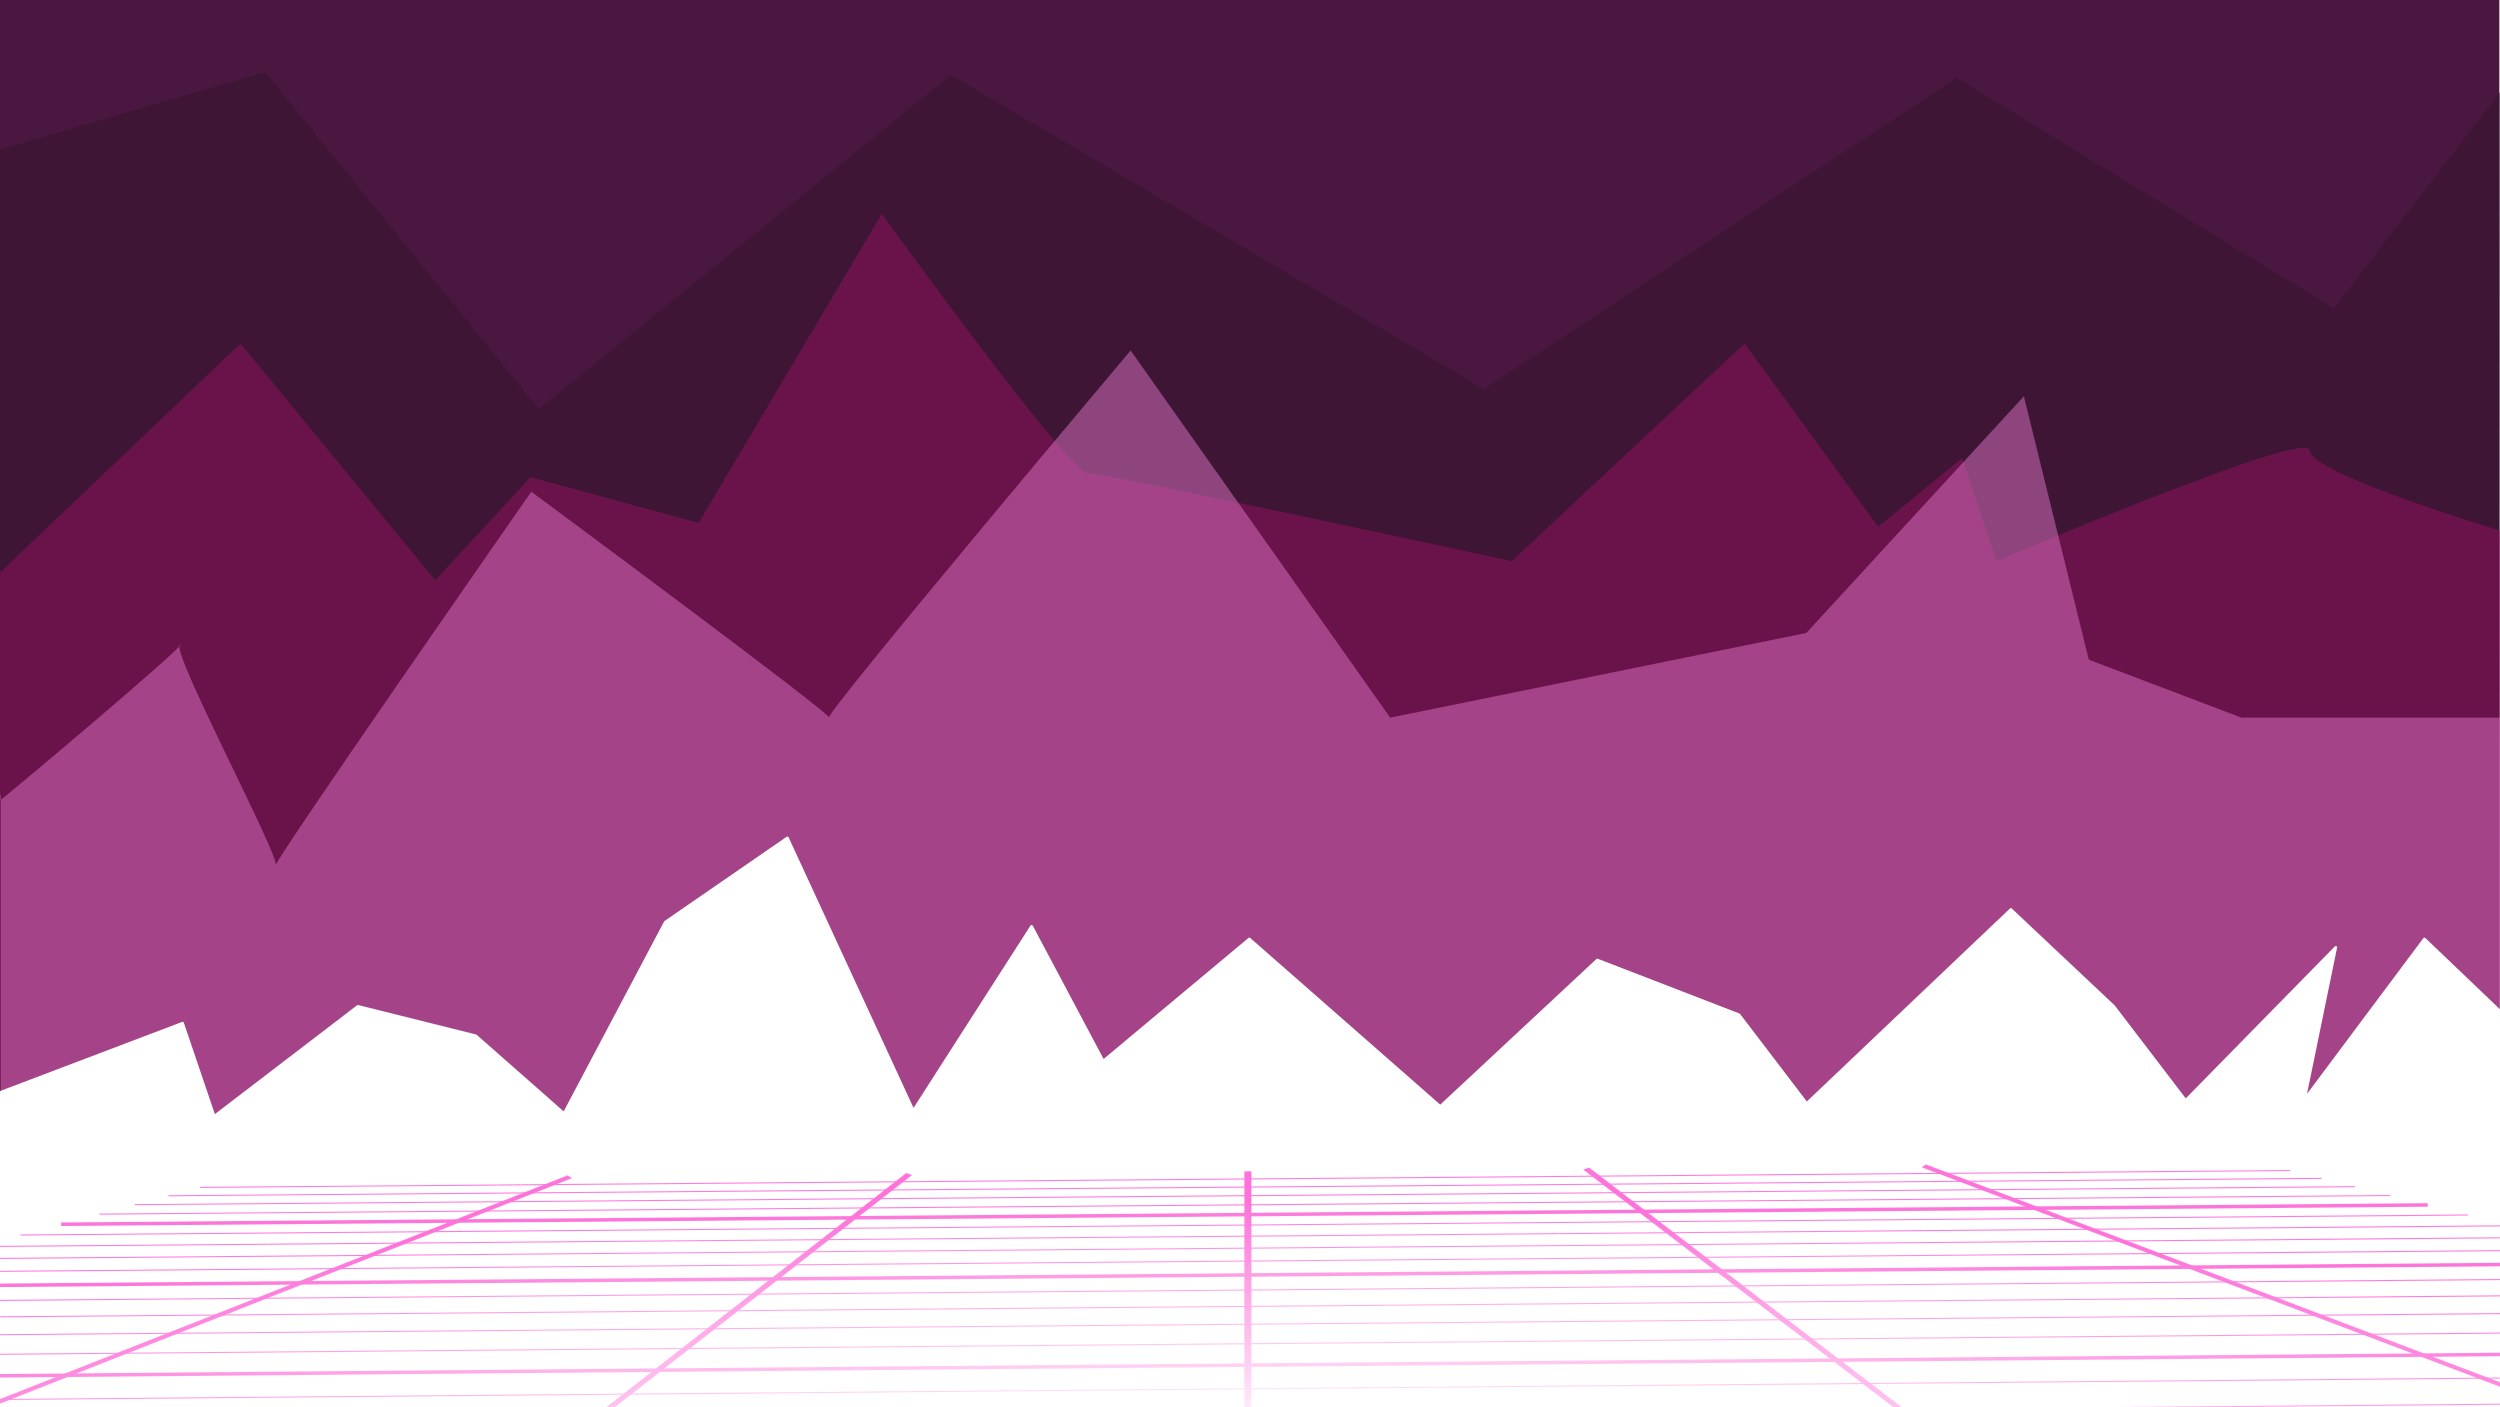
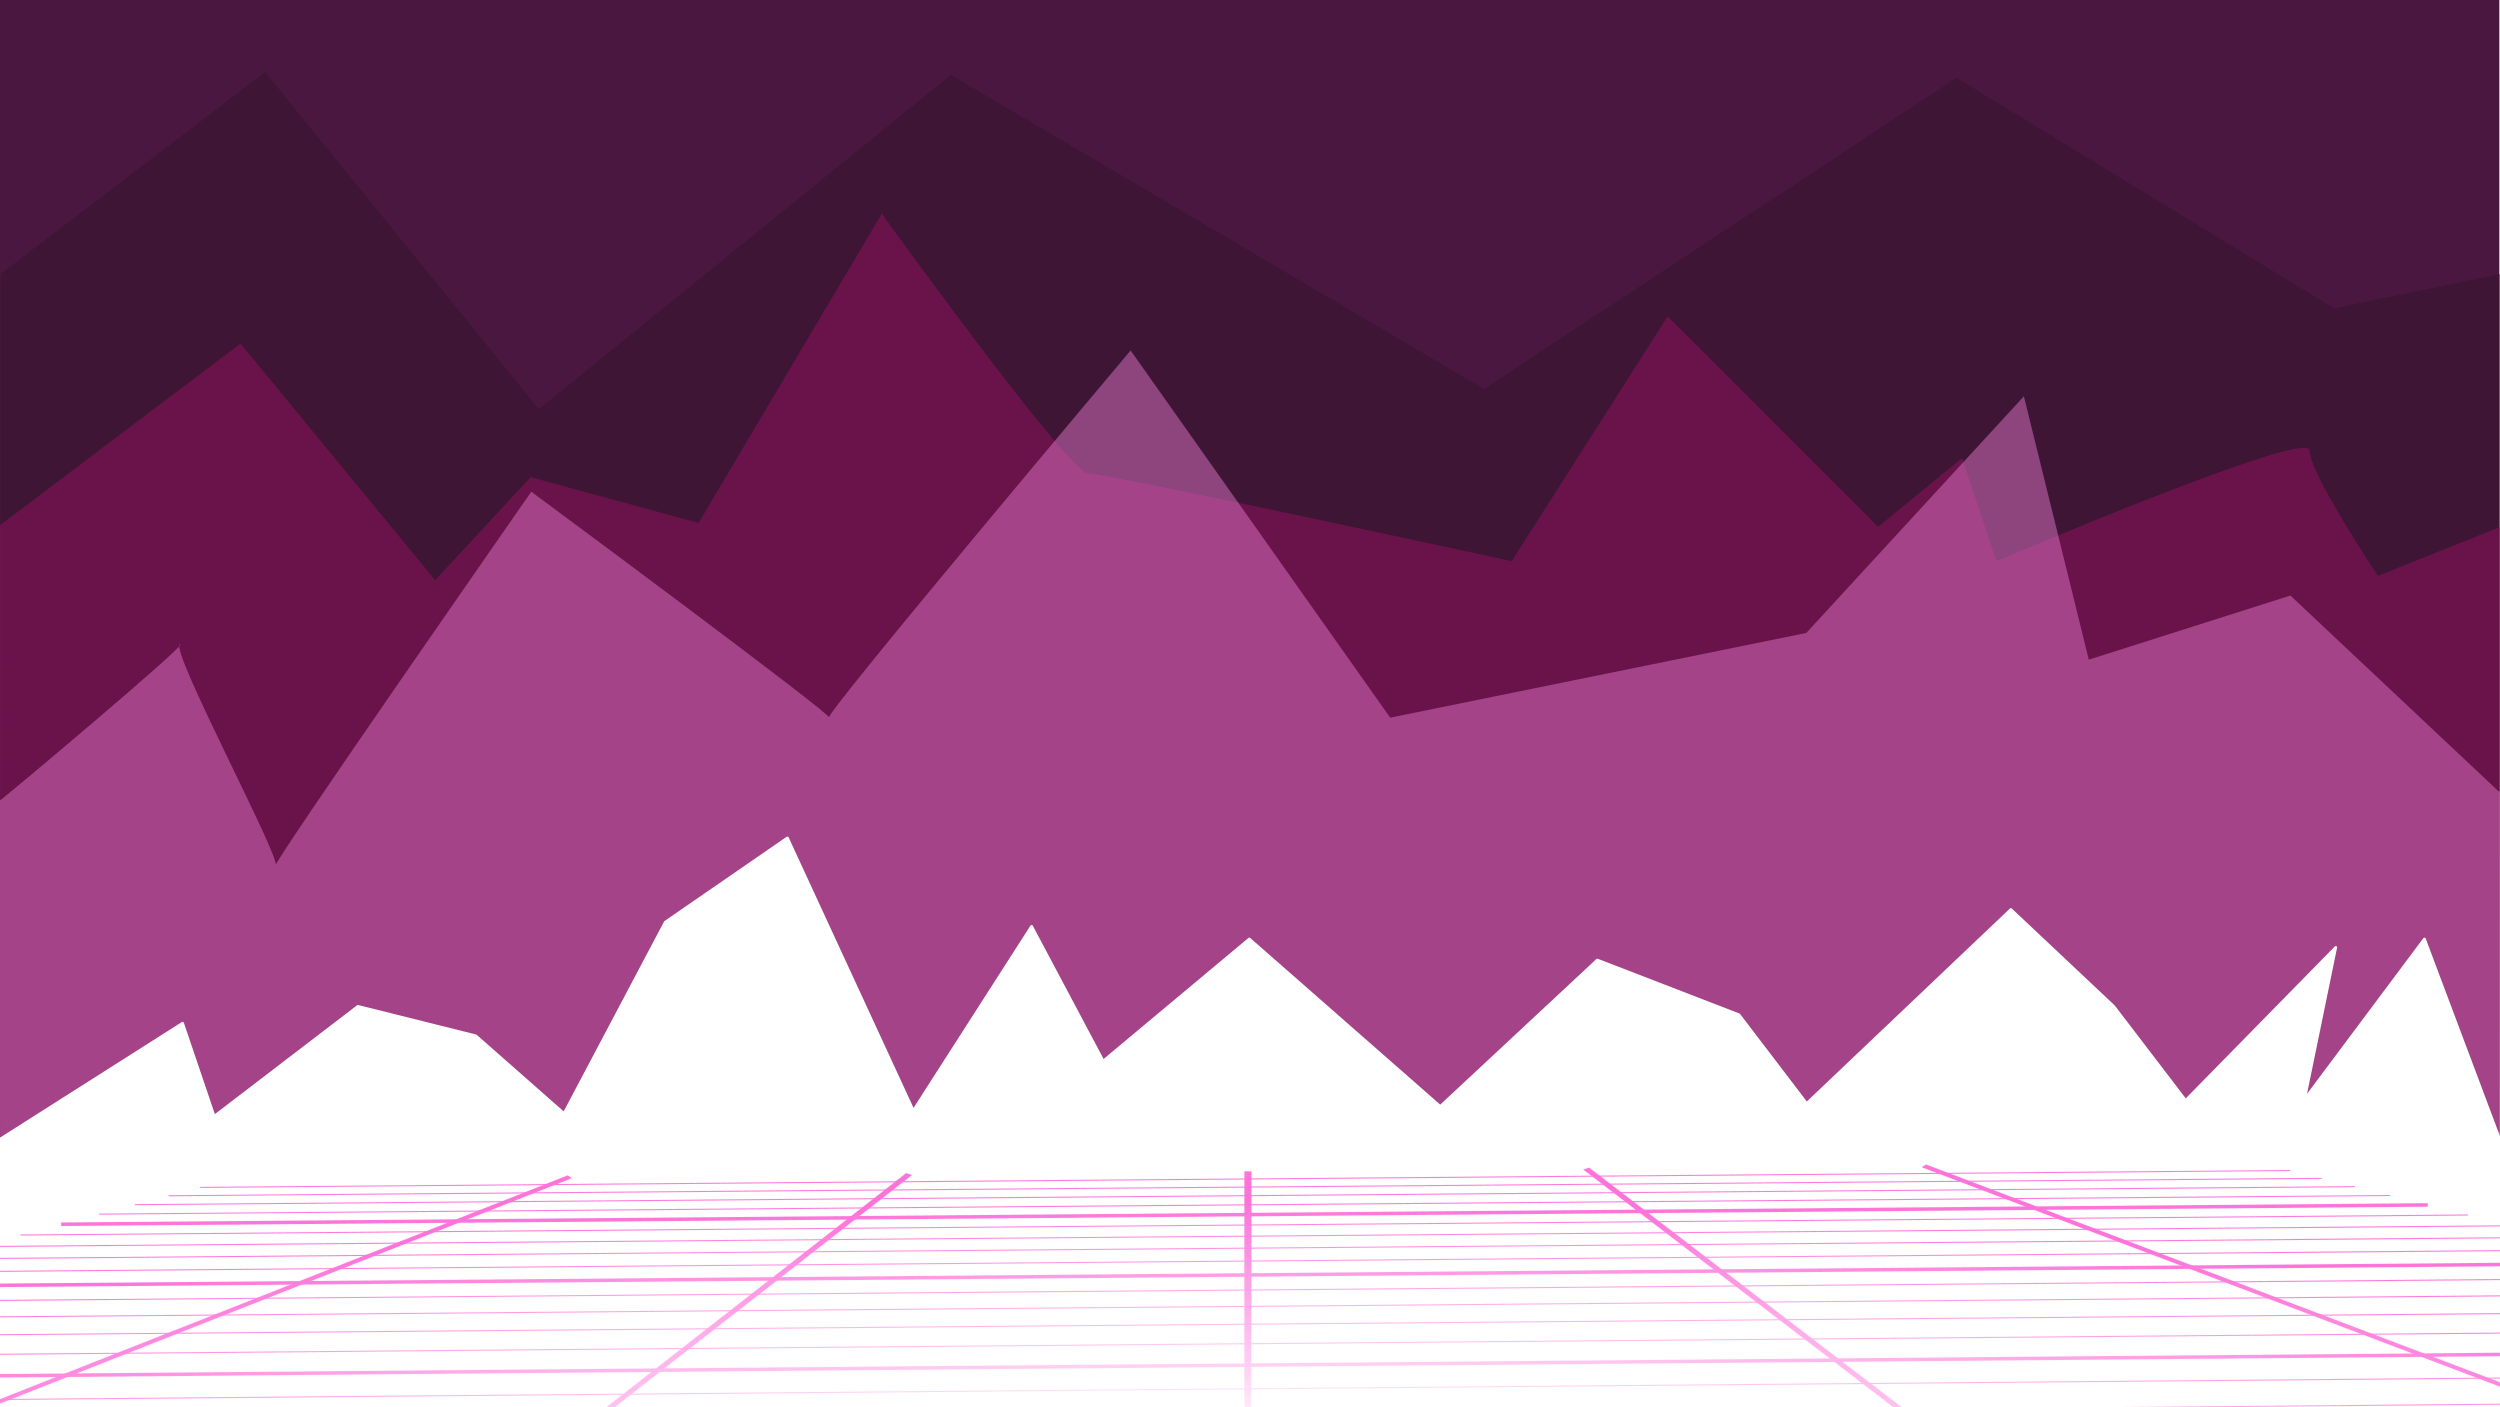
<svg xmlns="http://www.w3.org/2000/svg" xmlns:xlink="http://www.w3.org/1999/xlink" width="1016mm" height="571.5mm" viewBox="0 0 1016 571.5" version="1.1" id="svg1">
  <defs id="defs1">
    <linearGradient id="linearGradient472">
      <stop style="stop-color:#ff67d8;stop-opacity:1;" offset="0" id="stop472" />
      <stop style="stop-color:#ff67d8;stop-opacity:0;" offset="1" id="stop473" />
    </linearGradient>
    <linearGradient id="linearGradient445">
      <stop style="stop-color:#ffffff;stop-opacity:1;" offset="0" id="stop445" />
      <stop style="stop-color:#ffffff;stop-opacity:0;" offset="0.868" id="stop446" />
    </linearGradient>
    <radialGradient xlink:href="#linearGradient445" id="radialGradient446" cx="450.283" cy="353.267" fx="450.283" fy="353.267" r="301.997" gradientTransform="matrix(2.364216,0.0189315,-6.698632e-4,0.3781064,-652.626,457.9466)" gradientUnits="userSpaceOnUse" />
    <filter style="color-interpolation-filters:sRGB" id="filter471" x="-0" y="-0.005" width="1.001" height="1.009">
      <feGaussianBlur stdDeviation="0.281" id="feGaussianBlur471" />
    </filter>
    <radialGradient xlink:href="#linearGradient472" id="radialGradient473" cx="209.523" cy="1120.389" fx="209.523" fy="1120.389" r="44.022" gradientTransform="matrix(1,0,0,0.413642,0,656.9488)" gradientUnits="userSpaceOnUse" />
    <filter style="color-interpolation-filters:sRGB" id="filter473" x="-0.131" y="-0.373" width="1.262" height="1.745">
      <feGaussianBlur stdDeviation="2.614" id="feGaussianBlur473" />
    </filter>
  </defs>
  <g id="layer1">
    <rect style="display:inline;opacity:1;fill:#49173f;fill-opacity:1;stroke:#ffffff;stroke-width:1.1;stroke-linecap:round;stroke-linejoin:round;stroke-opacity:1;paint-order:markers stroke fill" id="rect471" width="1015.725" height="571.5" x="0" y="0" />
-     <path style="display:inline;fill:#34142c;fill-opacity:0.509;stroke:none;stroke-width:1.1;stroke-linecap:round;stroke-linejoin:round;stroke-opacity:1;paint-order:markers stroke fill" d="M -0.275,60.895 107.737,29.276 218.987,166.29 386.448,30.447 603.092,158.092 795.145,31.618 948.553,125.303 1016,37.474 1015.725,571.5 H 0 Z" id="path11" />
-     <path style="display:inline;fill:#951261;fill-opacity:0.509;stroke:none;stroke-width:1.1;stroke-linecap:round;stroke-linejoin:round;paint-order:markers stroke fill" d="m 0,232.709 97.738,-93.083 79.121,96.186 38.785,-41.888 68.261,18.617 74.467,-125.663 c 0,0 76.018,105.495 83.775,105.495 7.757,0 172.204,35.682 172.204,35.682 l 94.635,-88.429 54.299,74.467 34.131,-27.925 13.963,41.888 c 0,0 127.214,-54.299 127.214,-44.99 0,9.308 77.409,32.579 77.409,32.579 V 169.102 571.5 H 0 Z" id="path5" />
-     <path style="display:inline;fill:#dd73c2;fill-opacity:0.509;stroke:none;stroke-width:1.1;stroke-linecap:round;stroke-linejoin:round;paint-order:markers stroke fill" d="m -0.275,325.496 c 0.55,0 78.12,-65.158 73.465,-63.607 -4.654,1.551 41.888,88.429 38.785,89.981 -3.103,1.551 103.943,-152.036 103.943,-152.036 0,0 124.111,91.826 121.008,91.826 -3.103,0 122.56,-149.228 122.56,-149.228 l 105.495,149.228 169.102,-34.425 88.429,-96.186 26.374,107.046 62.056,23.565 H 1016.275 V 577.409 H 0.275 V 322.393" id="path6" />
-     <path style="display:inline;opacity:1;fill:#ffffff;fill-opacity:1;stroke:#ffffff;stroke-width:1.1;stroke-linecap:round;stroke-linejoin:round;stroke-opacity:1;paint-order:markers stroke fill" d="m 0,443.992 74.199,-28.17 12.844,37.857 58.409,-44.702 47.914,11.978 35.872,31.577 41.132,-77.779 49.625,-34.224 51.192,110.858 48.057,-74.923 29.09,54.758 59.39,-49.625 77.599,68.061 63.821,-59.505 57.581,22.246 27.504,36.059 82.988,-78.839 41.805,39.358 29.219,38.238 61.015,-62.195 -12.708,61.806 48.742,-65.228 30.433,29.09 V 571.5 H 0 Z" id="path471" />
+     <path style="display:inline;fill:#34142c;fill-opacity:0.509;stroke:none;stroke-width:1.1;stroke-linecap:round;stroke-linejoin:round;stroke-opacity:1;paint-order:markers stroke fill" d="M 0.275,111.339 107.737,29.276 218.987,166.29 386.448,30.447 603.092,158.092 795.145,31.618 l 153.408,93.684 67.722,-13.963 -0.55,460.161 H 0 Z" id="path11" />
+     <path style="display:inline;fill:#951261;fill-opacity:0.509;stroke:none;stroke-width:1.1;stroke-linecap:round;stroke-linejoin:round;paint-order:markers stroke fill" d="m -0.825,214.092 98.563,-74.467 79.121,96.186 38.785,-41.888 68.261,18.617 74.467,-125.663 c 0,0 76.018,105.495 83.775,105.495 7.757,0 172.204,35.682 172.204,35.682 l 63.386,-99.458 85.547,85.496 34.131,-27.925 13.963,41.888 c 0,0 127.214,-54.299 127.214,-44.99 0,9.308 27.778,50.961 27.778,50.961 L 1016.275,214.092 1016,571.5 H 0 Z" id="path5" />
+     <path style="display:inline;fill:#dd73c2;fill-opacity:0.509;stroke:none;stroke-width:1.1;stroke-linecap:round;stroke-linejoin:round;paint-order:markers stroke fill" d="m -0.275,325.496 c 0.55,0 78.12,-65.158 73.465,-63.607 -4.654,1.551 41.888,88.429 38.785,89.981 -3.103,1.551 103.943,-152.036 103.943,-152.036 0,0 124.111,91.826 121.008,91.826 -3.103,0 122.56,-149.228 122.56,-149.228 l 105.495,149.228 169.102,-34.425 88.429,-96.186 26.374,107.046 81.933,-26.065 85.456,80.364 V 577.409 h -1016 l -0.55,-255.016" id="path6" />
+     <path style="display:inline;opacity:1;fill:#ffffff;fill-opacity:1;stroke:#ffffff;stroke-width:1.1;stroke-linecap:round;stroke-linejoin:round;stroke-opacity:1;paint-order:markers stroke fill" d="m -0.55,463.327 74.749,-47.505 12.844,37.857 58.409,-44.702 47.914,11.978 35.872,31.577 41.132,-77.779 49.625,-34.224 51.192,110.858 48.057,-74.923 29.09,54.758 59.39,-49.625 77.599,68.061 63.821,-59.505 57.581,22.246 27.504,36.059 82.988,-78.839 41.805,39.358 29.219,38.238 61.015,-62.195 -12.708,61.806 48.742,-65.228 30.708,81.729 -0.275,108.173 H 0 Z" id="path471" />
    <g id="g443" style="display:inline;mix-blend-mode:normal;fill:none;stroke:#fd73d9;stroke-opacity:1;filter:url(#filter471)" transform="translate(-18.28747,70.40894)">
      <g transform="matrix(10.82104,0,0,5.368099,291.3041,286.91)" id="g442" style="display:inline;fill:none;stroke:#fd73d9;stroke-opacity:1">
        <g id="g417" style="fill:none;stroke:#fd73d9;stroke-opacity:1">
          <path style="fill:none;stroke:#fd73d9;stroke-width:0.265;stroke-opacity:1" d="M -3.831,22.525 -66.223,72.099" id="path413" />
          <path style="fill:none;stroke:#fd73d9;stroke-width:0.265;stroke-opacity:1" d="M 8.914,22.318 -22.169,71.245" id="path414" />
          <path style="fill:none;stroke:#fd73d9;stroke-width:0.265;stroke-opacity:1" d="m 21.637,22.112 -0.006,48.284" id="path415" />
          <path style="fill:none;stroke:#fd73d9;stroke-width:0.265;stroke-opacity:1" d="M 34.34,21.905 65.182,69.55" id="path416" />
          <path style="fill:none;stroke:#fd73d9;stroke-width:0.265;stroke-opacity:1" d="m 47.021,21.7 61.462,47.011" id="path417" />
        </g>
        <g id="g421" style="fill:none;stroke:#fd73d9;stroke-opacity:1">
          <path style="fill:none;stroke:#fd73d9;stroke-width:0.265;stroke-opacity:1" d="m -22.933,26.12 88.881,-1.461" id="path418" />
          <path style="fill:none;stroke:#fd73d9;stroke-width:0.265;stroke-opacity:1" d="M -31.785,30.853 74.686,29.07" id="path419" />
          <path style="fill:none;stroke:#fd73d9;stroke-width:0.265;stroke-opacity:1" d="M -45.025,37.932 87.717,35.65" id="path420" />
          <path style="fill:none;stroke:#fd73d9;stroke-width:0.265;stroke-opacity:1" d="M -66.987,49.675 109.236,46.515" id="path421" />
        </g>
        <g id="g441" style="fill:none;stroke:#fd73d9;stroke-opacity:1">
          <path style="fill:none;stroke:#fd73d9;stroke-width:0.079;stroke-opacity:1" d="M -17.716,23.33 60.789,22.053" id="path422" />
          <path style="fill:none;stroke:#fd73d9;stroke-width:0.079;stroke-opacity:1" d="M -18.903,23.964 61.962,22.646" id="path423" />
          <path style="fill:none;stroke:#fd73d9;stroke-width:0.079;stroke-opacity:1" d="M -20.163,24.638 63.209,23.275" id="path424" />
          <path style="fill:none;stroke:#fd73d9;stroke-width:0.079;stroke-opacity:1" d="M -21.504,25.355 64.534,23.945" id="path425" />
          <path style="fill:none;stroke:#fd73d9;stroke-width:0.079;stroke-opacity:1" d="m -24.461,26.936 91.918,-1.516" id="path426" />
-           <path style="fill:none;stroke:#fd73d9;stroke-width:0.079;stroke-opacity:1" d="M -26.097,27.811 69.073,26.236" id="path427" />
+           <path style="fill:none;stroke:#fd73d9;stroke-width:0.079;stroke-opacity:1" d="m -26.097,27.811 95.17,-1.575" id="path427" />
          <path style="fill:none;stroke:#fd73d9;stroke-width:0.079;stroke-opacity:1" d="M -27.854,28.75 70.807,27.112" id="path428" />
          <path style="fill:none;stroke:#fd73d9;stroke-width:0.079;stroke-opacity:1" d="M -29.744,29.761 72.673,28.054" id="path429" />
          <path style="fill:none;stroke:#fd73d9;stroke-width:0.079;stroke-opacity:1" d="M -33.995,32.034 76.864,30.17" id="path430" />
          <path style="fill:none;stroke:#fd73d9;stroke-width:0.079;stroke-opacity:1" d="M -36.396,33.318 79.229,31.364" id="path431" />
          <path style="fill:none;stroke:#fd73d9;stroke-width:0.079;stroke-opacity:1" d="M -39.012,34.717 81.805,32.665" id="path432" />
          <path style="fill:none;stroke:#fd73d9;stroke-width:0.079;stroke-opacity:1" d="m -41.877,36.249 126.499,-2.161" id="path433" />
          <path style="fill:none;stroke:#fd73d9;stroke-width:0.079;stroke-opacity:1" d="M -48.501,39.791 91.131,37.374" id="path434" />
          <path style="fill:none;stroke:#fd73d9;stroke-width:0.079;stroke-opacity:1" d="M -52.36,41.854 94.917,39.286" id="path435" />
          <path style="fill:none;stroke:#fd73d9;stroke-width:0.079;stroke-opacity:1" d="M -56.668,44.158 99.14,41.418" id="path436" />
          <path style="fill:none;stroke:#fd73d9;stroke-width:0.079;stroke-opacity:1" d="M -61.509,46.746 103.879,43.811" id="path437" />
          <path style="fill:none;stroke:#fd73d9;stroke-width:0.079;stroke-opacity:1" d="M -73.239,53.018 115.338,49.597" id="path438" />
          <path style="fill:none;stroke:#fd73d9;stroke-width:0.079;stroke-opacity:1" d="M -80.44,56.868 122.355,53.14" id="path439" />
          <path style="fill:none;stroke:#fd73d9;stroke-width:0.079;stroke-opacity:1" d="M -88.823,61.351 130.508,57.256" id="path440" />
          <path style="fill:none;stroke:#fd73d9;stroke-width:0.079;stroke-opacity:1" d="M -98.706,66.636 140.097,62.098" id="path441" />
        </g>
      </g>
    </g>
    <ellipse style="display:inline;opacity:1;fill:url(#radialGradient446);stroke:none;stroke-width:3.578;stroke-linecap:round;stroke-linejoin:round;stroke-opacity:1;paint-order:markers stroke fill" id="path443" cx="411.704" cy="600.044" rx="673.648" ry="114.188" transform="matrix(0.999913,-0.01319212,0.1590907,0.987264,0,0)" />
  </g>
  <g id="layer2">
    <ellipse style="opacity:1;fill:#a8a8a8;fill-opacity:1;stroke:#6c1556;stroke-width:8.414;stroke-linecap:round;stroke-linejoin:round;stroke-opacity:1;paint-order:markers stroke fill" id="path472" ry="14.147" rx="39.96" cy="1120.389" cx="209.643" />
-     <ellipse style="display:none;mix-blend-mode:normal;fill:#989898;fill-opacity:1;stroke:url(#radialGradient473);stroke-width:8.365;stroke-linecap:round;stroke-linejoin:round;stroke-opacity:1;paint-order:markers stroke fill;filter:url(#filter473)" id="path472-6" ry="14.027" rx="39.839" cy="1120.389" cx="209.523" />
+     <ellipse style="display:inline;mix-blend-mode:normal;fill:#989898;fill-opacity:1;stroke:url(#radialGradient473);stroke-width:8.365;stroke-linecap:round;stroke-linejoin:round;stroke-opacity:1;paint-order:markers stroke fill;filter:url(#filter473)" id="path472-6" ry="14.027" rx="39.839" cy="1120.389" cx="209.523" />
  </g>
</svg>
